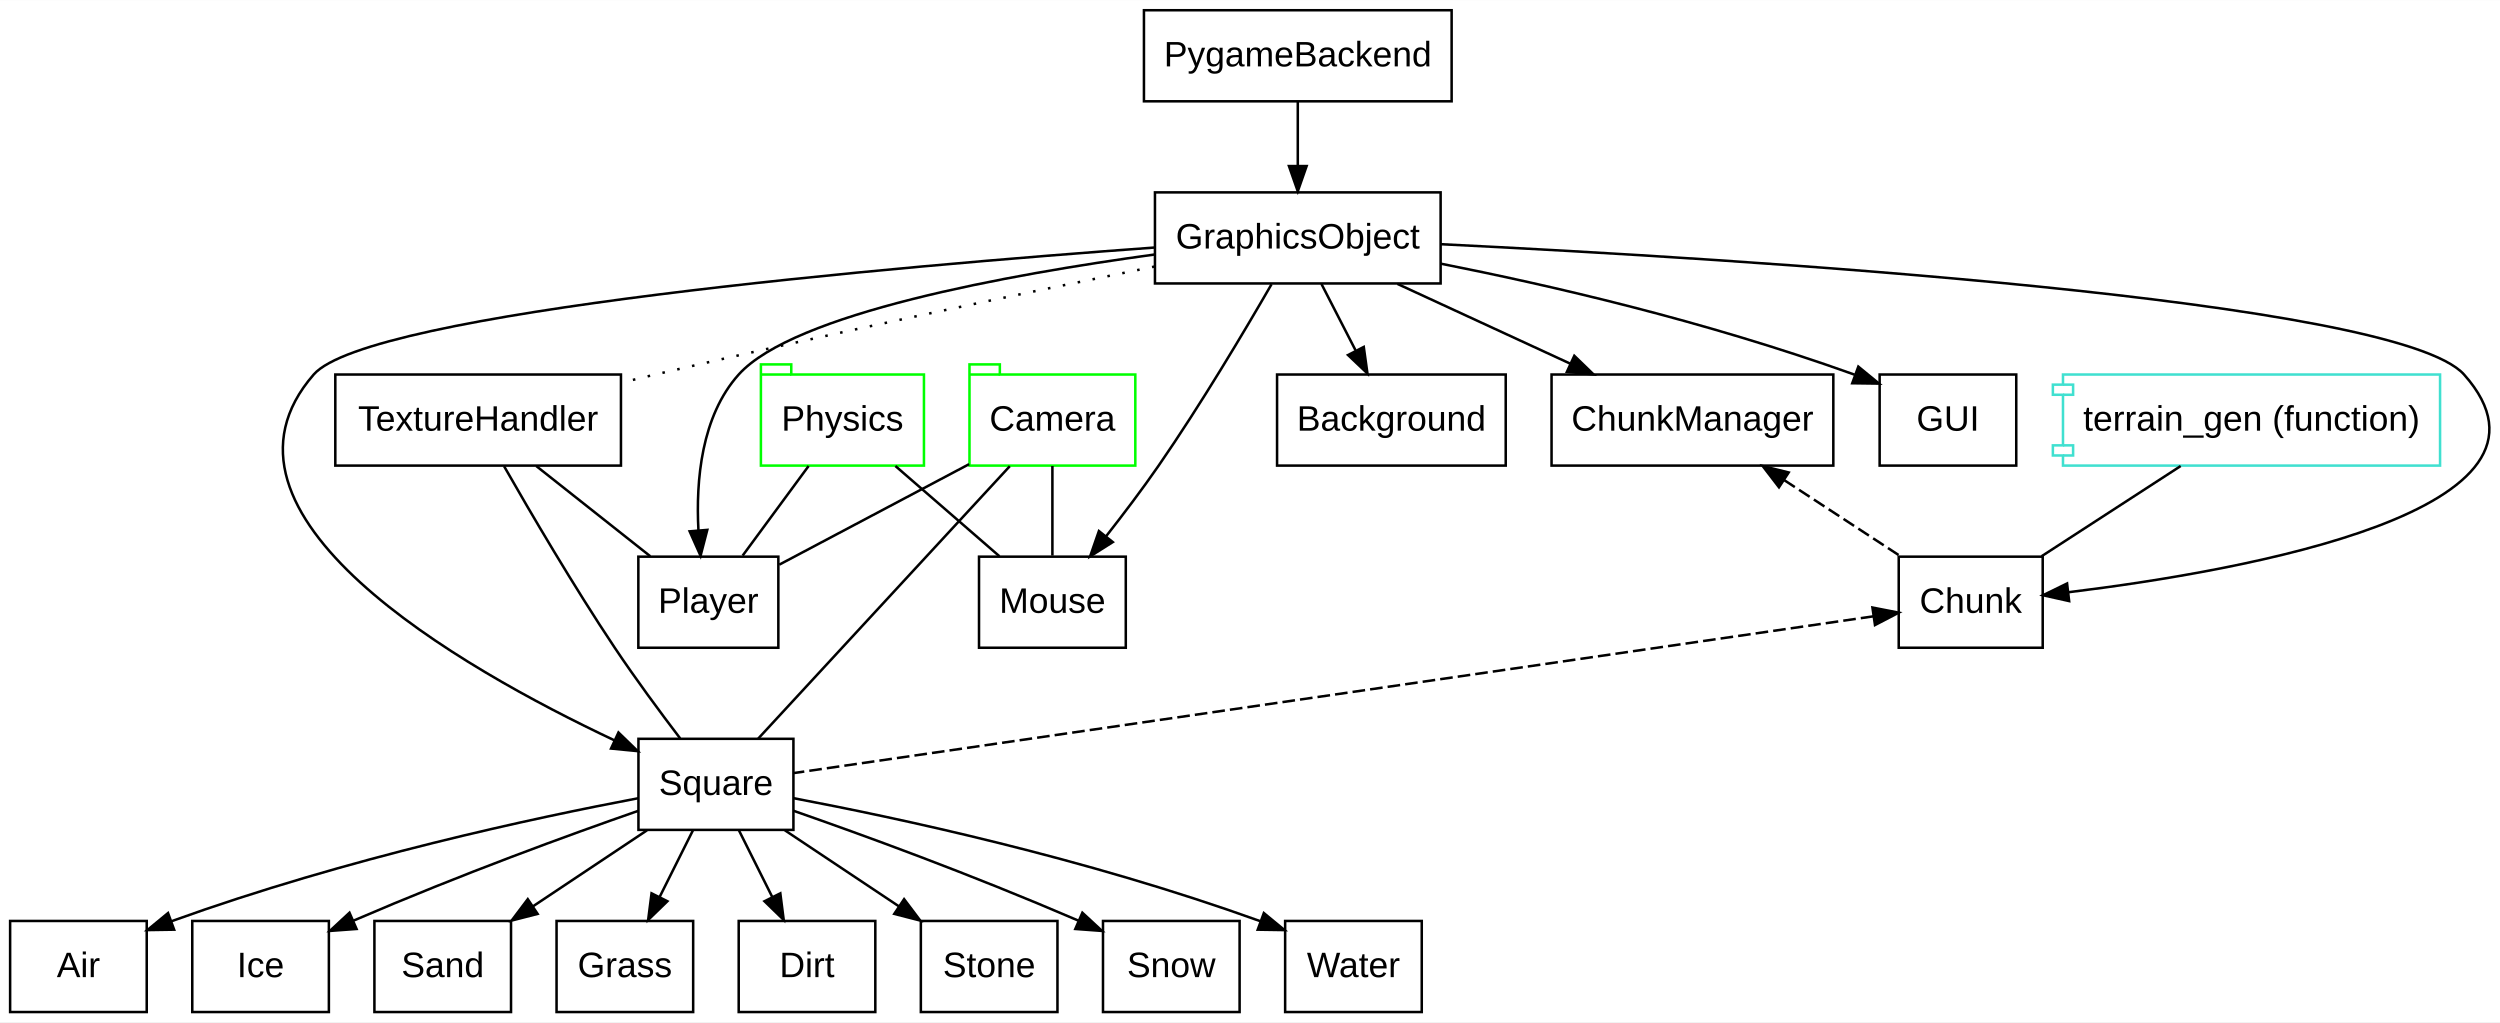
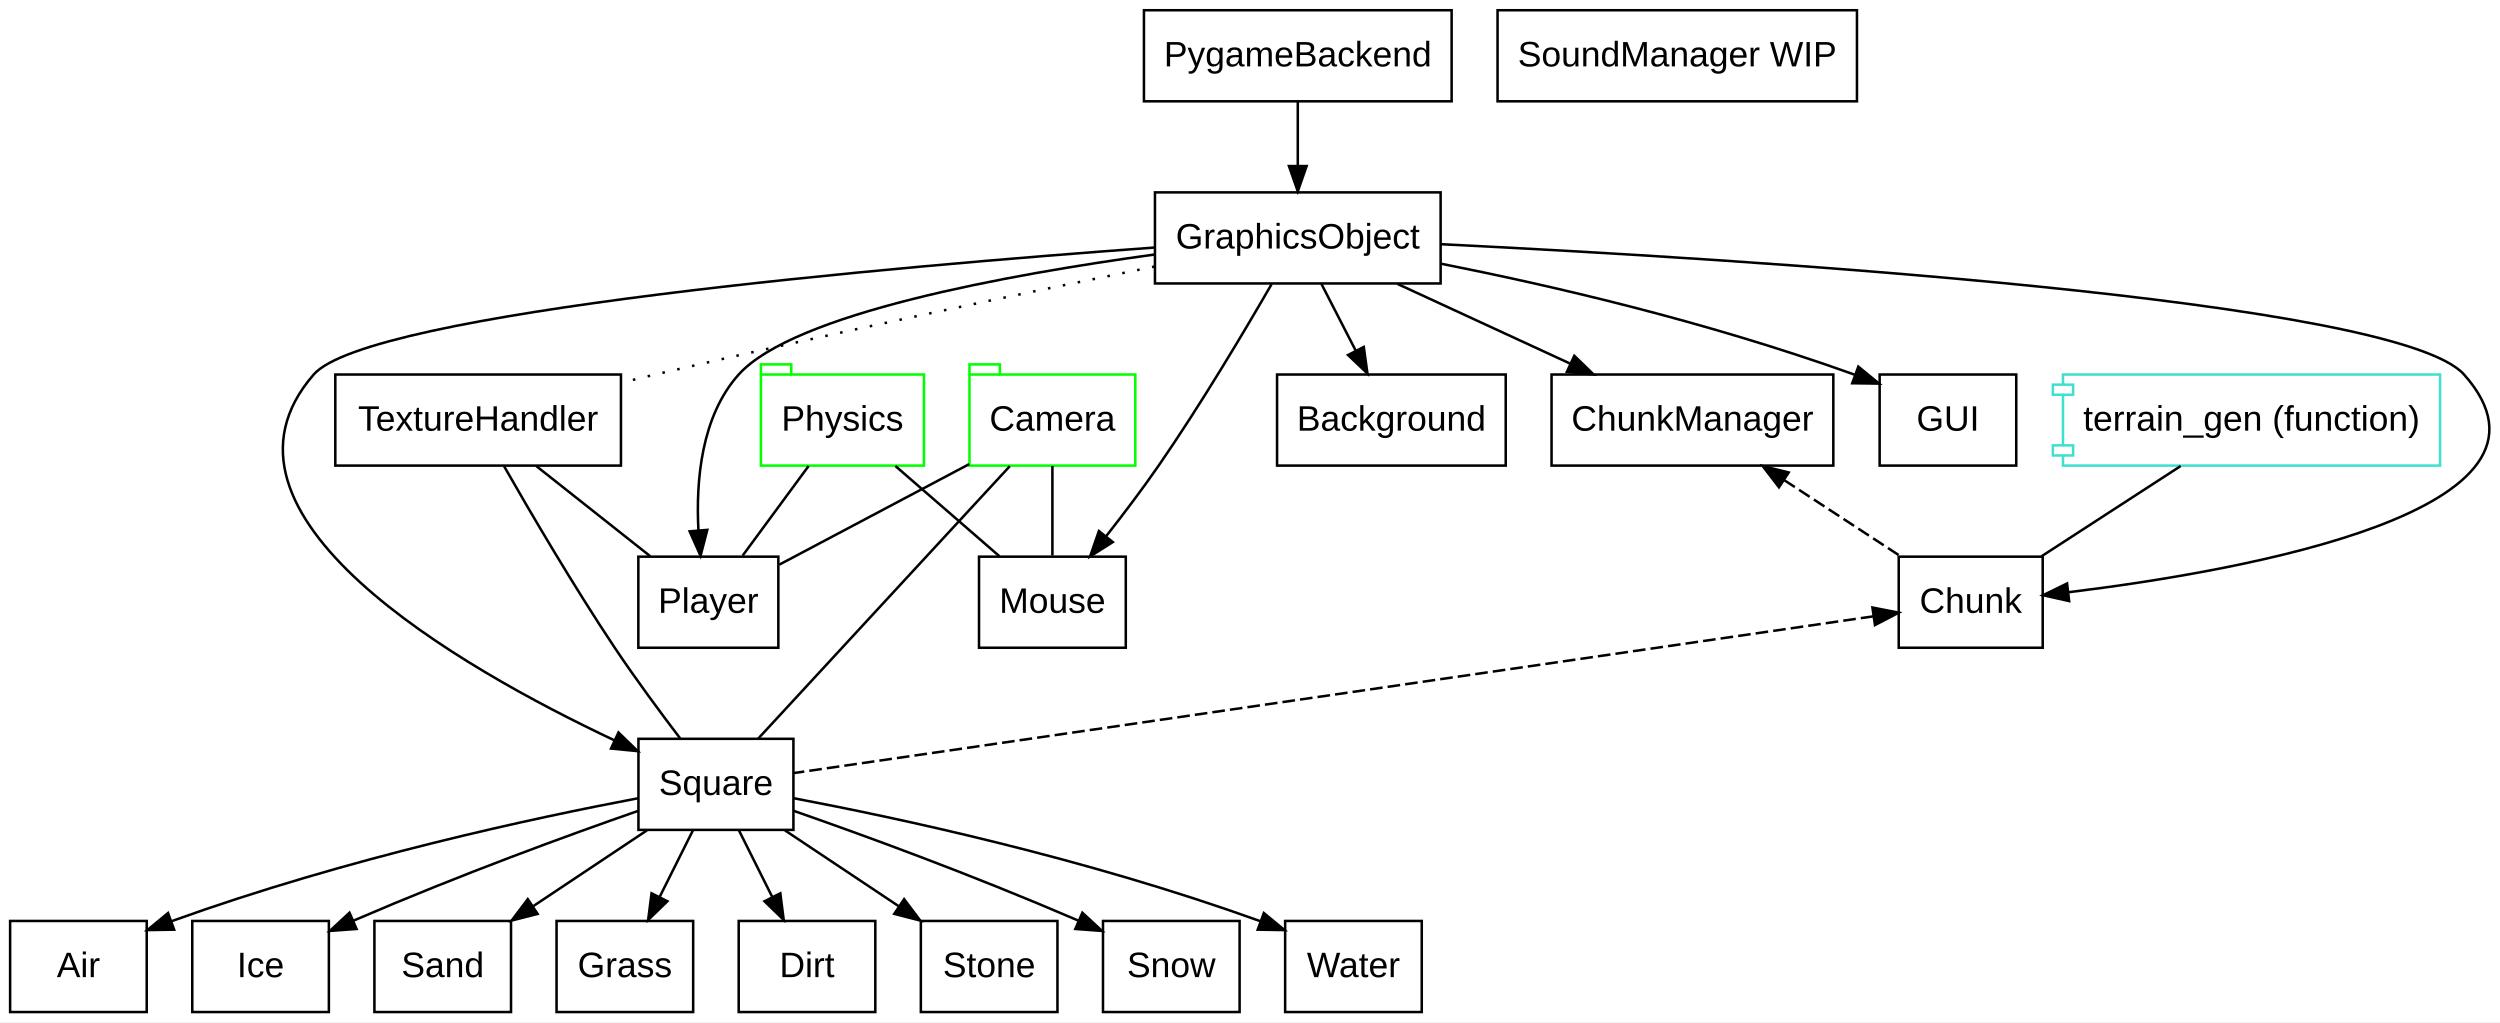
<svg xmlns="http://www.w3.org/2000/svg" width="988pt" height="404pt" viewBox="0.00 0.00 988.22 404.00">
  <g id="graph0" class="graph" transform="scale(1 1) rotate(0) translate(4 400)">
    <polygon fill="#ffffff" stroke="transparent" points="-4,4 -4,-400 984.22,-400 984.22,4 -4,4" />
    <g id="node1" class="node">
      <polygon fill="none" stroke="#000000" points="569.812,-396 448.188,-396 448.188,-360 569.812,-360 569.812,-396" />
      <text text-anchor="middle" x="509" y="-373.8" font-family="Arial" font-size="14.00" fill="#000000">PygameBackend</text>
    </g>
    <g id="node3" class="node">
      <polygon fill="none" stroke="#000000" points="565.46,-324 452.541,-324 452.541,-288 565.46,-288 565.46,-324" />
      <text text-anchor="middle" x="509" y="-301.8" font-family="Arial" font-size="14.00" fill="#000000">GraphicsObject</text>
    </g>
    <g id="edge1" class="edge">
      <path fill="none" stroke="#000000" d="M509,-359.831C509,-352.131 509,-342.974 509,-334.417" />
      <polygon fill="#000000" stroke="#000000" points="512.5,-334.413 509,-324.413 505.5,-334.413 512.5,-334.413" />
    </g>
    <g id="node2" class="node">
      <polygon fill="none" stroke="#00ff00" points="361.226,-252 308.774,-252 308.774,-256 296.774,-256 296.774,-216 361.226,-216 361.226,-252" />
      <polyline fill="none" stroke="#00ff00" points="296.774,-252 308.774,-252 " />
      <text text-anchor="middle" x="329" y="-229.8" font-family="Arial" font-size="14.00" fill="#000000">Physics</text>
    </g>
    <g id="node16" class="node">
      <polygon fill="none" stroke="#000000" points="303.67,-180 248.33,-180 248.33,-144 303.67,-144 303.67,-180" />
      <text text-anchor="middle" x="276" y="-157.8" font-family="Arial" font-size="14.00" fill="#000000">Player</text>
    </g>
    <g id="edge9" class="edge">
      <path fill="none" stroke="#000000" d="M315.626,-215.831C307.653,-205 297.559,-191.288 289.554,-180.413" />
    </g>
    <g id="node17" class="node">
      <polygon fill="none" stroke="#000000" points="441.008,-180 382.992,-180 382.992,-144 441.008,-144 441.008,-180" />
      <text text-anchor="middle" x="412" y="-157.8" font-family="Arial" font-size="14.00" fill="#000000">Mouse</text>
    </g>
    <g id="edge10" class="edge">
      <path fill="none" stroke="#000000" d="M349.944,-215.831C362.527,-204.917 378.481,-191.076 391.062,-180.163" />
    </g>
    <g id="node4" class="node">
      <polygon fill="none" stroke="#000000" points="309.628,-108 248.372,-108 248.372,-72 309.628,-72 309.628,-108" />
      <text text-anchor="middle" x="279" y="-85.8" font-family="Arial" font-size="14.00" fill="#000000">Square</text>
    </g>
    <g id="edge2" class="edge">
      <path fill="none" stroke="#000000" d="M452.649,-302.219C350.101,-294.763 141.52,-276.714 120,-252 71.876,-196.735 177.559,-136.28 238.994,-107.335" />
      <polygon fill="#000000" stroke="#000000" points="240.474,-110.508 248.079,-103.132 237.534,-104.155 240.474,-110.508" />
    </g>
    <g id="node6" class="node">
      <polygon fill="none" stroke="#000000" points="241.457,-252 128.543,-252 128.543,-216 241.457,-216 241.457,-252" />
      <text text-anchor="middle" x="185" y="-229.8" font-family="Arial" font-size="14.00" fill="#000000">TextureHandler</text>
    </g>
    <g id="edge17" class="edge">
      <path fill="none" stroke="#000000" stroke-dasharray="1,5" d="M452.353,-294.67C400.778,-284.186 322.59,-267.867 255,-252 250.602,-250.968 246.057,-249.87 241.493,-248.745" />
    </g>
    <g id="edge3" class="edge">
      <path fill="none" stroke="#000000" d="M452.539,-299.462C394.512,-291.526 309.676,-276.131 288,-252 273.246,-235.575 271.045,-210.182 272.076,-190.551" />
      <polygon fill="#000000" stroke="#000000" points="275.585,-190.587 272.923,-180.332 268.609,-190.008 275.585,-190.587" />
    </g>
    <g id="edge4" class="edge">
      <path fill="none" stroke="#000000" d="M498.626,-287.691C487.979,-269.232 470.659,-240.102 454,-216 447.552,-206.671 440.071,-196.789 433.225,-188.064" />
      <polygon fill="#000000" stroke="#000000" points="435.868,-185.765 426.909,-180.109 430.386,-190.118 435.868,-185.765" />
    </g>
    <g id="node18" class="node">
      <polygon fill="none" stroke="#000000" points="720.689,-252 609.311,-252 609.311,-216 720.689,-216 720.689,-252" />
      <text text-anchor="middle" x="665" y="-229.8" font-family="Arial" font-size="14.00" fill="#000000">ChunkManager</text>
    </g>
    <g id="edge5" class="edge">
      <path fill="none" stroke="#000000" d="M548.365,-287.831C569.137,-278.245 594.798,-266.401 616.758,-256.265" />
      <polygon fill="#000000" stroke="#000000" points="618.305,-259.406 625.918,-252.038 615.371,-253.051 618.305,-259.406" />
    </g>
    <g id="node19" class="node">
      <polygon fill="none" stroke="#000000" points="803.456,-180 746.544,-180 746.544,-144 803.456,-144 803.456,-180" />
      <text text-anchor="middle" x="775" y="-157.8" font-family="Arial" font-size="14.00" fill="#000000">Chunk</text>
    </g>
    <g id="edge6" class="edge">
      <path fill="none" stroke="#000000" d="M565.629,-303.508C682.873,-297.766 943.52,-281.763 970,-252 1017.737,-198.345 883.252,-174.481 813.726,-165.952" />
      <polygon fill="#000000" stroke="#000000" points="813.906,-162.449 803.566,-164.758 813.089,-169.402 813.906,-162.449" />
    </g>
    <g id="node20" class="node">
      <polygon fill="none" stroke="#000000" points="591.193,-252 500.807,-252 500.807,-216 591.193,-216 591.193,-252" />
      <text text-anchor="middle" x="546" y="-229.8" font-family="Arial" font-size="14.00" fill="#000000">Background</text>
    </g>
    <g id="edge7" class="edge">
      <path fill="none" stroke="#000000" d="M518.337,-287.831C522.424,-279.877 527.31,-270.369 531.831,-261.572" />
      <polygon fill="#000000" stroke="#000000" points="535.08,-262.907 536.538,-252.413 528.854,-259.708 535.08,-262.907" />
    </g>
    <g id="node21" class="node">
      <polygon fill="none" stroke="#000000" points="793,-252 739,-252 739,-216 793,-216 793,-252" />
      <text text-anchor="middle" x="766" y="-229.8" font-family="Arial" font-size="14.00" fill="#000000">GUI</text>
    </g>
    <g id="edge8" class="edge">
      <path fill="none" stroke="#000000" d="M565.432,-295.844C608.414,-287.293 668.964,-273.49 729.115,-251.935" />
      <polygon fill="#000000" stroke="#000000" points="730.573,-255.129 738.763,-248.409 728.169,-248.554 730.573,-255.129" />
    </g>
    <g id="node8" class="node">
      <polygon fill="none" stroke="#000000" points="54,-36 0,-36 0,0 54,0 54,-36" />
      <text text-anchor="middle" x="27" y="-13.8" font-family="Arial" font-size="14.00" fill="#000000">Air</text>
    </g>
    <g id="edge20" class="edge">
      <path fill="none" stroke="#000000" d="M248.318,-84.528C207.685,-76.811 133.864,-61.159 63.672,-35.859" />
      <polygon fill="#000000" stroke="#000000" points="64.836,-32.558 54.242,-32.393 62.421,-39.128 64.836,-32.558" />
    </g>
    <g id="node9" class="node">
      <polygon fill="none" stroke="#000000" points="126,-36 72,-36 72,0 126,0 126,-36" />
      <text text-anchor="middle" x="99" y="-13.8" font-family="Arial" font-size="14.00" fill="#000000">Ice</text>
    </g>
    <g id="edge21" class="edge">
      <path fill="none" stroke="#000000" d="M248.289,-79.536C220.832,-69.951 179.391,-54.922 135.724,-36.126" />
      <polygon fill="#000000" stroke="#000000" points="136.943,-32.84 126.377,-32.059 134.15,-39.258 136.943,-32.84" />
    </g>
    <g id="node10" class="node">
      <polygon fill="none" stroke="#000000" points="198,-36 144,-36 144,0 198,0 198,-36" />
      <text text-anchor="middle" x="171" y="-13.8" font-family="Arial" font-size="14.00" fill="#000000">Sand</text>
    </g>
    <g id="edge22" class="edge">
      <path fill="none" stroke="#000000" d="M251.747,-71.831C238.061,-62.707 221.309,-51.539 206.617,-41.745" />
      <polygon fill="#000000" stroke="#000000" points="208.506,-38.798 198.244,-36.163 204.623,-44.622 208.506,-38.798" />
    </g>
    <g id="node11" class="node">
      <polygon fill="none" stroke="#000000" points="270,-36 216,-36 216,0 270,0 270,-36" />
      <text text-anchor="middle" x="243" y="-13.8" font-family="Arial" font-size="14.00" fill="#000000">Grass</text>
    </g>
    <g id="edge23" class="edge">
      <path fill="none" stroke="#000000" d="M269.916,-71.831C265.938,-63.877 261.185,-54.369 256.786,-45.572" />
      <polygon fill="#000000" stroke="#000000" points="259.809,-43.792 252.207,-36.413 253.548,-46.923 259.809,-43.792" />
    </g>
    <g id="node12" class="node">
      <polygon fill="none" stroke="#000000" points="342,-36 288,-36 288,0 342,0 342,-36" />
      <text text-anchor="middle" x="315" y="-13.8" font-family="Arial" font-size="14.00" fill="#000000">Dirt</text>
    </g>
    <g id="edge24" class="edge">
      <path fill="none" stroke="#000000" d="M288.084,-71.831C292.062,-63.877 296.815,-54.369 301.214,-45.572" />
      <polygon fill="#000000" stroke="#000000" points="304.452,-46.923 305.793,-36.413 298.191,-43.792 304.452,-46.923" />
    </g>
    <g id="node13" class="node">
      <polygon fill="none" stroke="#000000" points="414,-36 360,-36 360,0 414,0 414,-36" />
      <text text-anchor="middle" x="387" y="-13.8" font-family="Arial" font-size="14.00" fill="#000000">Stone</text>
    </g>
    <g id="edge25" class="edge">
      <path fill="none" stroke="#000000" d="M306.253,-71.831C319.939,-62.707 336.692,-51.539 351.383,-41.745" />
      <polygon fill="#000000" stroke="#000000" points="353.377,-44.622 359.756,-36.163 349.494,-38.798 353.377,-44.622" />
    </g>
    <g id="node14" class="node">
      <polygon fill="none" stroke="#000000" points="486,-36 432,-36 432,0 486,0 486,-36" />
      <text text-anchor="middle" x="459" y="-13.8" font-family="Arial" font-size="14.00" fill="#000000">Snow</text>
    </g>
    <g id="edge26" class="edge">
      <path fill="none" stroke="#000000" d="M309.711,-79.536C337.168,-69.951 378.609,-54.922 422.276,-36.126" />
      <polygon fill="#000000" stroke="#000000" points="423.85,-39.258 431.623,-32.059 421.057,-32.84 423.85,-39.258" />
    </g>
    <g id="node15" class="node">
      <polygon fill="none" stroke="#000000" points="558,-36 504,-36 504,0 558,0 558,-36" />
      <text text-anchor="middle" x="531" y="-13.8" font-family="Arial" font-size="14.00" fill="#000000">Water</text>
    </g>
    <g id="edge27" class="edge">
      <path fill="none" stroke="#000000" d="M309.682,-84.528C350.315,-76.811 424.136,-61.159 494.328,-35.859" />
      <polygon fill="#000000" stroke="#000000" points="495.579,-39.128 503.757,-32.393 493.164,-32.558 495.579,-39.128" />
    </g>
    <g id="node5" class="node">
      <polygon fill="none" stroke="#00ff00" points="444.776,-252 391.224,-252 391.224,-256 379.224,-256 379.224,-216 444.776,-216 444.776,-252" />
      <polyline fill="none" stroke="#00ff00" points="379.224,-252 391.224,-252 " />
      <text text-anchor="middle" x="412" y="-229.8" font-family="Arial" font-size="14.00" fill="#000000">Camera</text>
    </g>
    <g id="edge11" class="edge">
      <path fill="none" stroke="#000000" d="M395.156,-215.762C369.572,-188.063 321.209,-135.701 295.708,-108.09" />
    </g>
    <g id="edge12" class="edge">
      <path fill="none" stroke="#000000" d="M379.078,-216.571C356.123,-204.418 325.825,-188.378 304.025,-176.837" />
    </g>
    <g id="edge13" class="edge">
      <path fill="none" stroke="#000000" d="M412,-215.831C412,-205 412,-191.288 412,-180.413" />
    </g>
    <g id="edge15" class="edge">
      <path fill="none" stroke="#000000" d="M195.253,-215.751C205.759,-197.338 222.804,-168.242 239,-144 247.166,-131.777 256.984,-118.504 264.849,-108.177" />
    </g>
    <g id="edge16" class="edge">
      <path fill="none" stroke="#000000" d="M207.963,-215.831C221.758,-204.917 239.251,-191.076 253.044,-180.163" />
    </g>
    <g id="node7" class="node">
      <polygon fill="none" stroke="#40e0d0" points="960.527,-252 811.473,-252 811.473,-248 807.473,-248 807.473,-244 811.473,-244 811.473,-224 807.473,-224 807.473,-220 811.473,-220 811.473,-216 960.527,-216 960.527,-252" />
      <polyline fill="none" stroke="#40e0d0" points="811.473,-248 815.473,-248 815.473,-244 811.473,-244 " />
      <polyline fill="none" stroke="#40e0d0" points="811.473,-224 815.473,-224 815.473,-220 811.473,-220 " />
      <text text-anchor="middle" x="886" y="-229.8" font-family="Arial" font-size="14.00" fill="#000000">terrain_gen (function)</text>
    </g>
    <g id="edge14" class="edge">
      <path fill="none" stroke="#000000" d="M857.99,-215.831C841.163,-204.917 819.826,-191.076 803.001,-180.163" />
    </g>
    <g id="edge18" class="edge">
      <path fill="none" stroke="#000000" stroke-dasharray="5,2" d="M701.286,-210.249C716.251,-200.454 733.313,-189.286 747.251,-180.163" />
      <polygon fill="#000000" stroke="#000000" points="699.208,-207.426 692.758,-215.831 703.042,-213.283 699.208,-207.426" />
    </g>
    <g id="edge19" class="edge">
      <path fill="none" stroke="#000000" stroke-dasharray="5,2" d="M736.494,-156.41C641.304,-142.593 396.381,-107.039 309.846,-94.478" />
      <polygon fill="#000000" stroke="#000000" points="736.152,-159.897 746.551,-157.87 737.158,-152.97 736.152,-159.897" />
    </g>
+     <g id="node22" class="node">
+       <polygon fill="none" stroke="#000000" points="730.034,-396 587.966,-396 587.966,-360 730.034,-360 730.034,-396" />
+       <text text-anchor="middle" x="659" y="-373.8" font-family="Arial" font-size="14.00" fill="#000000">SoundManager WIP</text>
+     </g>
  </g>
</svg>
